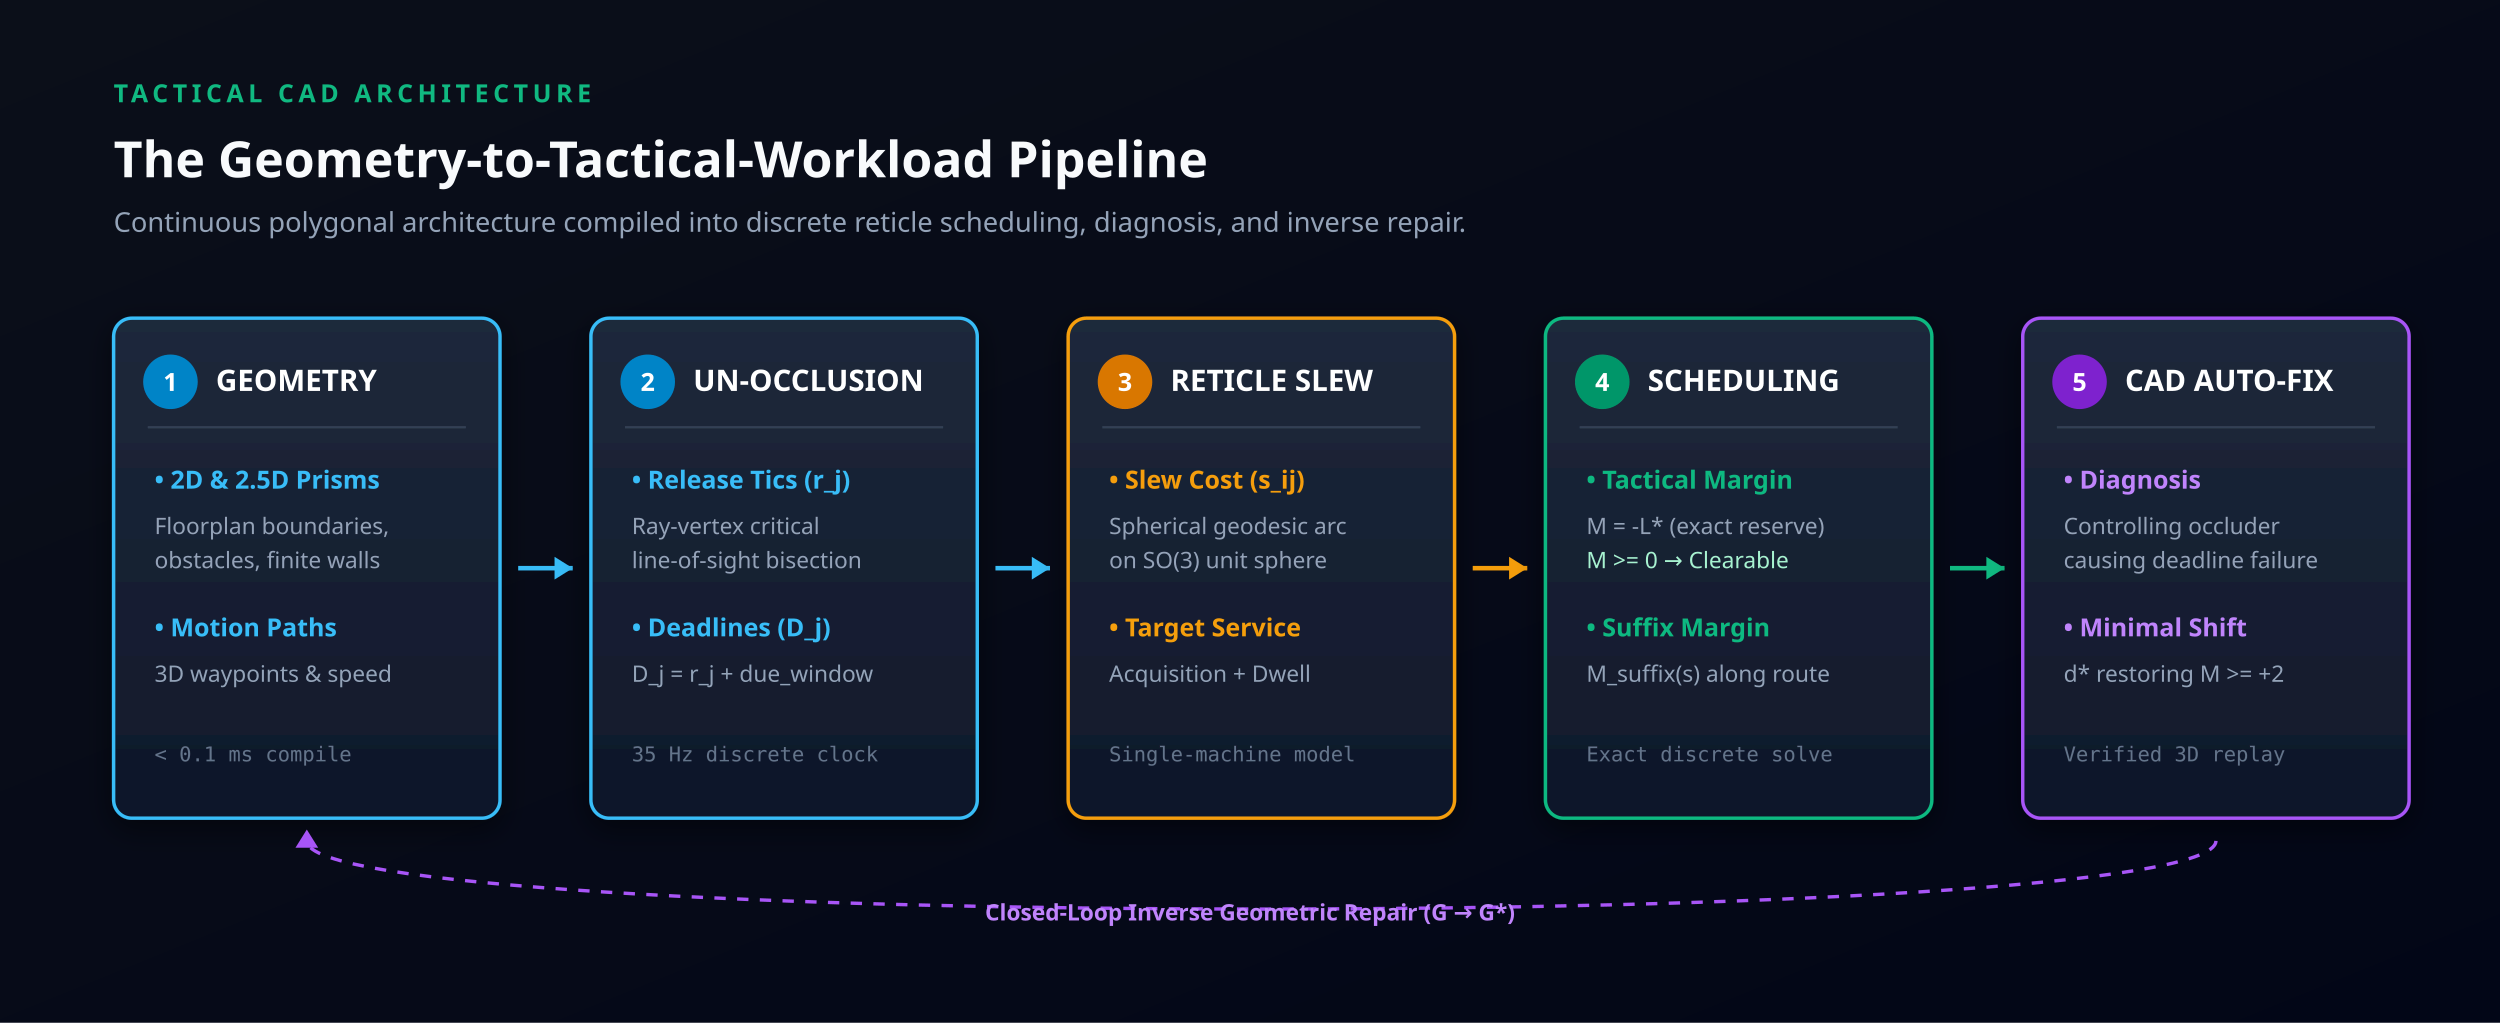
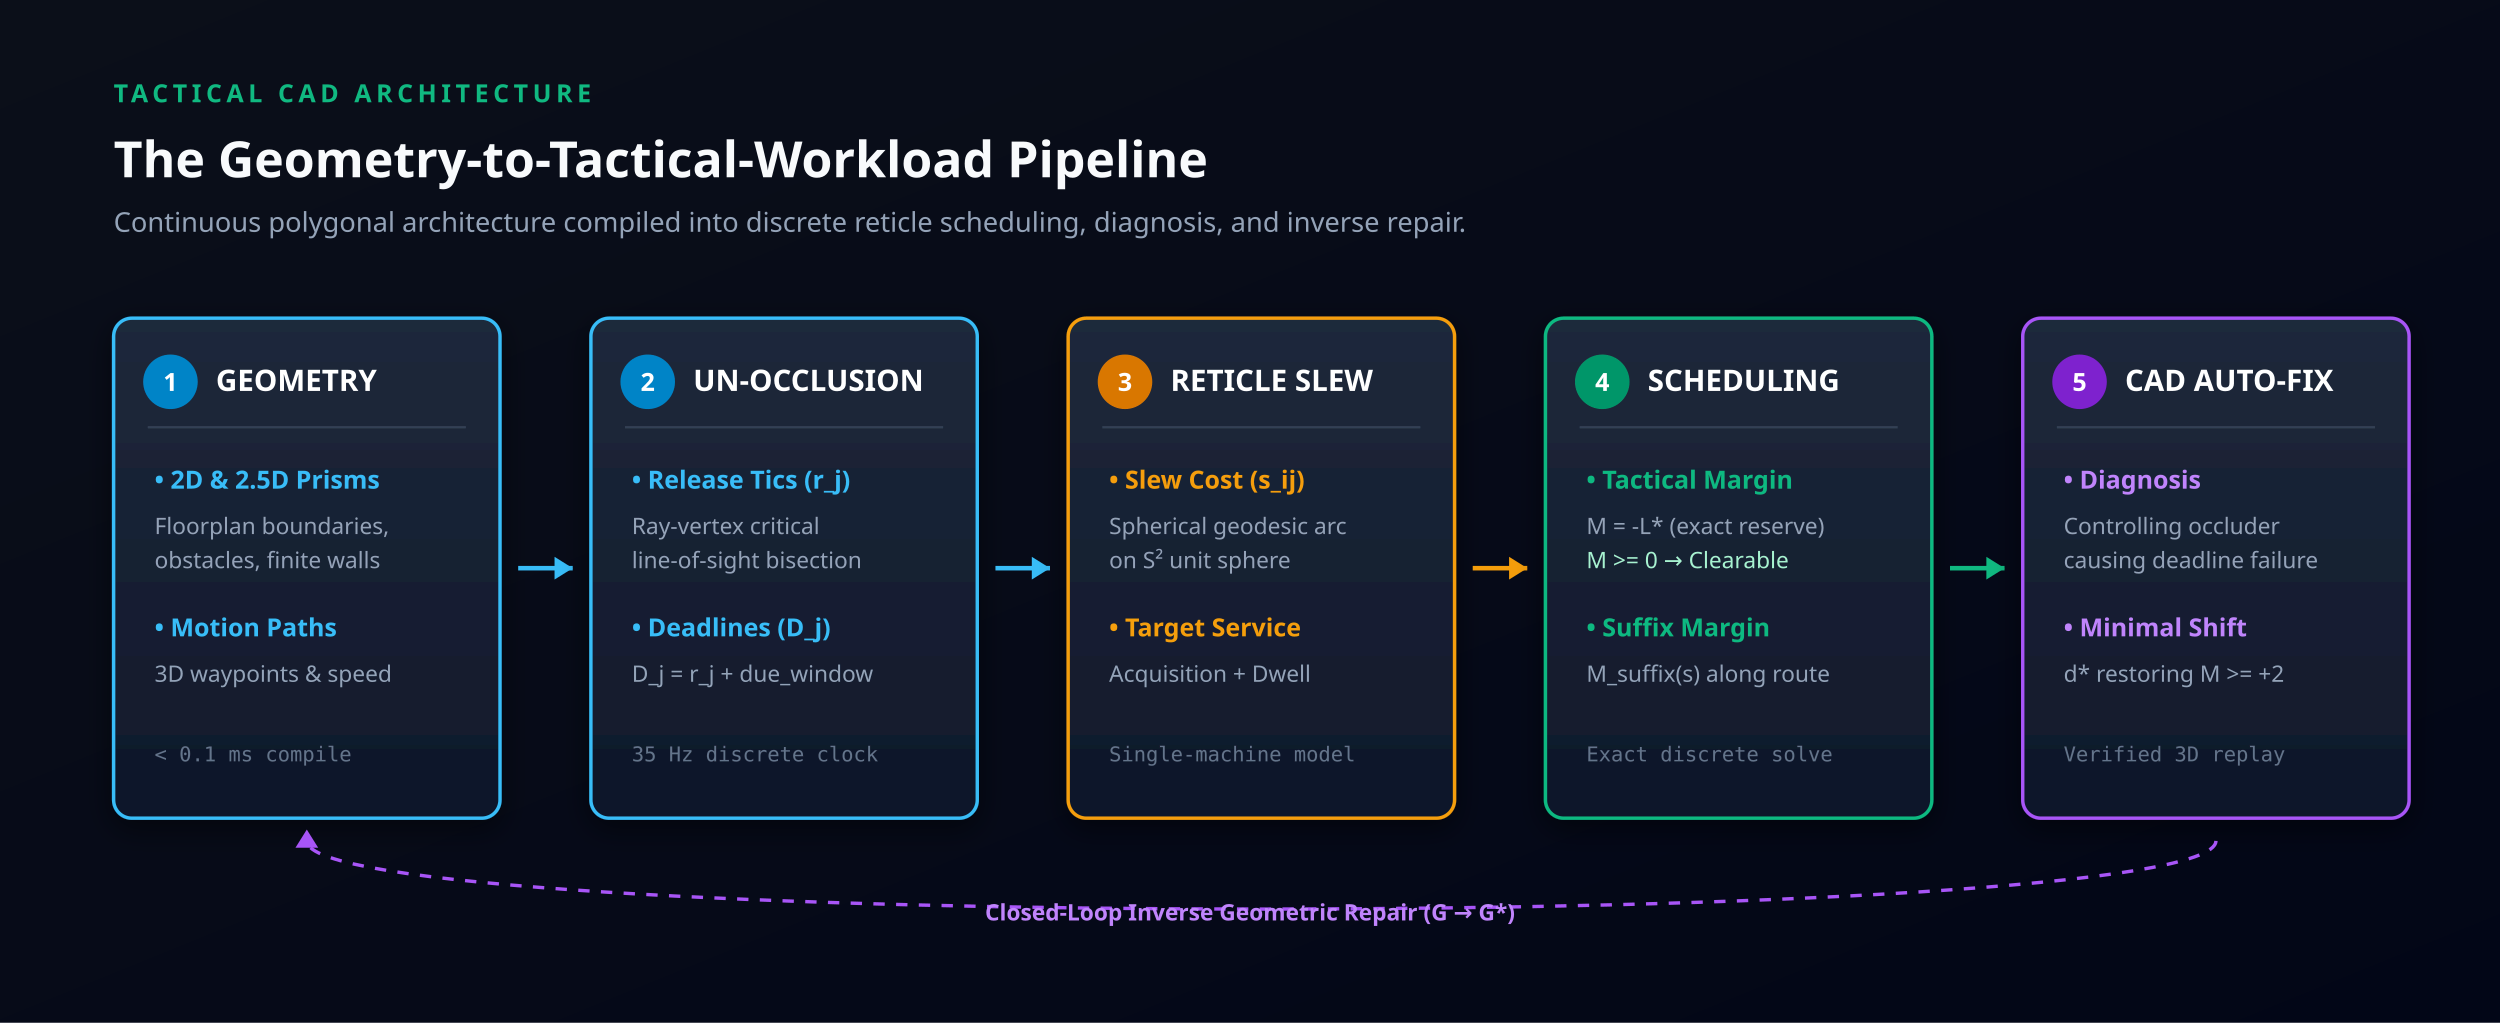
<svg xmlns="http://www.w3.org/2000/svg" viewBox="0 0 1100 450" width="100%" height="100%">
  <defs>
    <linearGradient id="bgGrad2" x1="0%" y1="0%" x2="100%" y2="100%">
      <stop offset="0%" stop-color="#0b0f19" />
      <stop offset="100%" stop-color="#020617" />
    </linearGradient>
    <linearGradient id="stepGrad" x1="0%" y1="0%" x2="0%" y2="100%">
      <stop offset="0%" stop-color="#1e293b" />
      <stop offset="100%" stop-color="#0f172a" />
    </linearGradient>
    <filter id="boxShadow" x="-10%" y="-10%" width="120%" height="120%">
      <feDropShadow dx="0" dy="4" stdDeviation="6" flood-color="#000000" flood-opacity="0.5" />
    </filter>
  </defs>
  <rect width="1100" height="450" fill="url(#bgGrad2)" />
  <text x="50" y="45" fill="#10b981" font-family="system-ui, sans-serif" font-size="11" font-weight="bold" letter-spacing="2">TACTICAL CAD ARCHITECTURE</text>
  <text x="50" y="78" fill="#f8fafc" font-family="system-ui, sans-serif" font-size="22" font-weight="bold">The Geometry-to-Tactical-Workload Pipeline</text>
  <text x="50" y="102" fill="#94a3b8" font-family="system-ui, sans-serif" font-size="12">Continuous polygonal architecture compiled into discrete reticle scheduling, diagnosis, and inverse repair.</text>
  <g transform="translate(50, 140)" filter="url(#boxShadow)">
    <rect width="170" height="220" rx="8" fill="url(#stepGrad)" stroke="#38bdf8" stroke-width="1.5" />
    <circle cx="25" cy="28" r="12" fill="#0284c7" />
    <text x="25" y="32" fill="#ffffff" font-family="system-ui, sans-serif" font-size="11" font-weight="bold" text-anchor="middle">1</text>
    <text x="45" y="32" fill="#ffffff" font-family="system-ui, sans-serif" font-size="13" font-weight="bold">GEOMETRY</text>
    <line x1="15" y1="48" x2="155" y2="48" stroke="#334155" stroke-width="1" />
    <text x="18" y="75" fill="#38bdf8" font-family="system-ui, sans-serif" font-size="11" font-weight="bold">• 2D &amp; 2.5D Prisms</text>
    <text x="18" y="95" fill="#94a3b8" font-family="system-ui, sans-serif" font-size="10">Floorplan boundaries,</text>
    <text x="18" y="110" fill="#94a3b8" font-family="system-ui, sans-serif" font-size="10">obstacles, finite walls</text>
    <text x="18" y="140" fill="#38bdf8" font-family="system-ui, sans-serif" font-size="11" font-weight="bold">• Motion Paths</text>
    <text x="18" y="160" fill="#94a3b8" font-family="system-ui, sans-serif" font-size="10">3D waypoints &amp; speed</text>
    <text x="18" y="195" fill="#64748b" font-family="monospace" font-size="9">&lt; 0.1 ms compile</text>
  </g>
  <path d="M 228 250 L 252 250" stroke="#38bdf8" stroke-width="2" marker-end="url(#arrow)" />
  <polygon points="252,250 244,245 244,255" fill="#38bdf8" />
  <g transform="translate(260, 140)" filter="url(#boxShadow)">
    <rect width="170" height="220" rx="8" fill="url(#stepGrad)" stroke="#38bdf8" stroke-width="1.5" />
    <circle cx="25" cy="28" r="12" fill="#0284c7" />
    <text x="25" y="32" fill="#ffffff" font-family="system-ui, sans-serif" font-size="11" font-weight="bold" text-anchor="middle">2</text>
    <text x="45" y="32" fill="#ffffff" font-family="system-ui, sans-serif" font-size="13" font-weight="bold">UN-OCCLUSION</text>
    <line x1="15" y1="48" x2="155" y2="48" stroke="#334155" stroke-width="1" />
    <text x="18" y="75" fill="#38bdf8" font-family="system-ui, sans-serif" font-size="11" font-weight="bold">• Release Tics (r_j)</text>
    <text x="18" y="95" fill="#94a3b8" font-family="system-ui, sans-serif" font-size="10">Ray-vertex critical</text>
    <text x="18" y="110" fill="#94a3b8" font-family="system-ui, sans-serif" font-size="10">line-of-sight bisection</text>
    <text x="18" y="140" fill="#38bdf8" font-family="system-ui, sans-serif" font-size="11" font-weight="bold">• Deadlines (D_j)</text>
    <text x="18" y="160" fill="#94a3b8" font-family="system-ui, sans-serif" font-size="10">D_j = r_j + due_window</text>
    <text x="18" y="195" fill="#64748b" font-family="monospace" font-size="9">35 Hz discrete clock</text>
  </g>
  <polygon points="462,250 454,245 454,255" fill="#38bdf8" />
  <line x1="438" y1="250" x2="462" y2="250" stroke="#38bdf8" stroke-width="2" />
  <g transform="translate(470, 140)" filter="url(#boxShadow)">
    <rect width="170" height="220" rx="8" fill="url(#stepGrad)" stroke="#f59e0b" stroke-width="1.5" />
    <circle cx="25" cy="28" r="12" fill="#d97706" />
    <text x="25" y="32" fill="#ffffff" font-family="system-ui, sans-serif" font-size="11" font-weight="bold" text-anchor="middle">3</text>
    <text x="45" y="32" fill="#ffffff" font-family="system-ui, sans-serif" font-size="13" font-weight="bold">RETICLE SLEW</text>
    <line x1="15" y1="48" x2="155" y2="48" stroke="#334155" stroke-width="1" />
    <text x="18" y="75" fill="#f59e0b" font-family="system-ui, sans-serif" font-size="11" font-weight="bold">• Slew Cost (s_ij)</text>
    <text x="18" y="95" fill="#94a3b8" font-family="system-ui, sans-serif" font-size="10">Spherical geodesic arc</text>
-     <text x="18" y="110" fill="#94a3b8" font-family="system-ui, sans-serif" font-size="10">on SO(3) unit sphere</text>
+     <text x="18" y="110" fill="#94a3b8" font-family="system-ui, sans-serif" font-size="10">on S² unit sphere</text>
    <text x="18" y="140" fill="#f59e0b" font-family="system-ui, sans-serif" font-size="11" font-weight="bold">• Target Service</text>
    <text x="18" y="160" fill="#94a3b8" font-family="system-ui, sans-serif" font-size="10">Acquisition + Dwell</text>
    <text x="18" y="195" fill="#64748b" font-family="monospace" font-size="9">Single-machine model</text>
  </g>
  <polygon points="672,250 664,245 664,255" fill="#f59e0b" />
  <line x1="648" y1="250" x2="672" y2="250" stroke="#f59e0b" stroke-width="2" />
  <g transform="translate(680, 140)" filter="url(#boxShadow)">
    <rect width="170" height="220" rx="8" fill="url(#stepGrad)" stroke="#10b981" stroke-width="1.5" />
    <circle cx="25" cy="28" r="12" fill="#059669" />
    <text x="25" y="32" fill="#ffffff" font-family="system-ui, sans-serif" font-size="11" font-weight="bold" text-anchor="middle">4</text>
    <text x="45" y="32" fill="#ffffff" font-family="system-ui, sans-serif" font-size="13" font-weight="bold">SCHEDULING</text>
    <line x1="15" y1="48" x2="155" y2="48" stroke="#334155" stroke-width="1" />
    <text x="18" y="75" fill="#10b981" font-family="system-ui, sans-serif" font-size="11" font-weight="bold">• Tactical Margin</text>
    <text x="18" y="95" fill="#94a3b8" font-family="system-ui, sans-serif" font-size="10">M = -L* (exact reserve)</text>
    <text x="18" y="110" fill="#a7f3d0" font-family="system-ui, sans-serif" font-size="10">M &gt;= 0 → Clearable</text>
    <text x="18" y="140" fill="#10b981" font-family="system-ui, sans-serif" font-size="11" font-weight="bold">• Suffix Margin</text>
    <text x="18" y="160" fill="#94a3b8" font-family="system-ui, sans-serif" font-size="10">M_suffix(s) along route</text>
    <text x="18" y="195" fill="#64748b" font-family="monospace" font-size="9">Exact discrete solve</text>
  </g>
  <polygon points="882,250 874,245 874,255" fill="#10b981" />
  <line x1="858" y1="250" x2="882" y2="250" stroke="#10b981" stroke-width="2" />
  <g transform="translate(890, 140)" filter="url(#boxShadow)">
    <rect width="170" height="220" rx="8" fill="url(#stepGrad)" stroke="#a855f7" stroke-width="1.5" />
    <circle cx="25" cy="28" r="12" fill="#7e22ce" />
    <text x="25" y="32" fill="#ffffff" font-family="system-ui, sans-serif" font-size="11" font-weight="bold" text-anchor="middle">5</text>
    <text x="45" y="32" fill="#ffffff" font-family="system-ui, sans-serif" font-size="13" font-weight="bold">CAD AUTO-FIX</text>
    <line x1="15" y1="48" x2="155" y2="48" stroke="#334155" stroke-width="1" />
    <text x="18" y="75" fill="#c084fc" font-family="system-ui, sans-serif" font-size="11" font-weight="bold">• Diagnosis</text>
    <text x="18" y="95" fill="#94a3b8" font-family="system-ui, sans-serif" font-size="10">Controlling occluder</text>
    <text x="18" y="110" fill="#94a3b8" font-family="system-ui, sans-serif" font-size="10">causing deadline failure</text>
    <text x="18" y="140" fill="#c084fc" font-family="system-ui, sans-serif" font-size="11" font-weight="bold">• Minimal Shift</text>
    <text x="18" y="160" fill="#94a3b8" font-family="system-ui, sans-serif" font-size="10">d* restoring M &gt;= +2</text>
    <text x="18" y="195" fill="#64748b" font-family="monospace" font-size="9">Verified 3D replay</text>
  </g>
  <path d="M 975 370 C 975 410, 135 410, 135 370" fill="none" stroke="#a855f7" stroke-width="1.5" stroke-dasharray="5,5" />
  <polygon points="135,365 130,373 140,373" fill="#a855f7" />
  <text x="550" y="405" fill="#c084fc" font-family="system-ui, sans-serif" font-size="10" font-weight="bold" text-anchor="middle">Closed-Loop Inverse Geometric Repair (G → G*)</text>
</svg>
